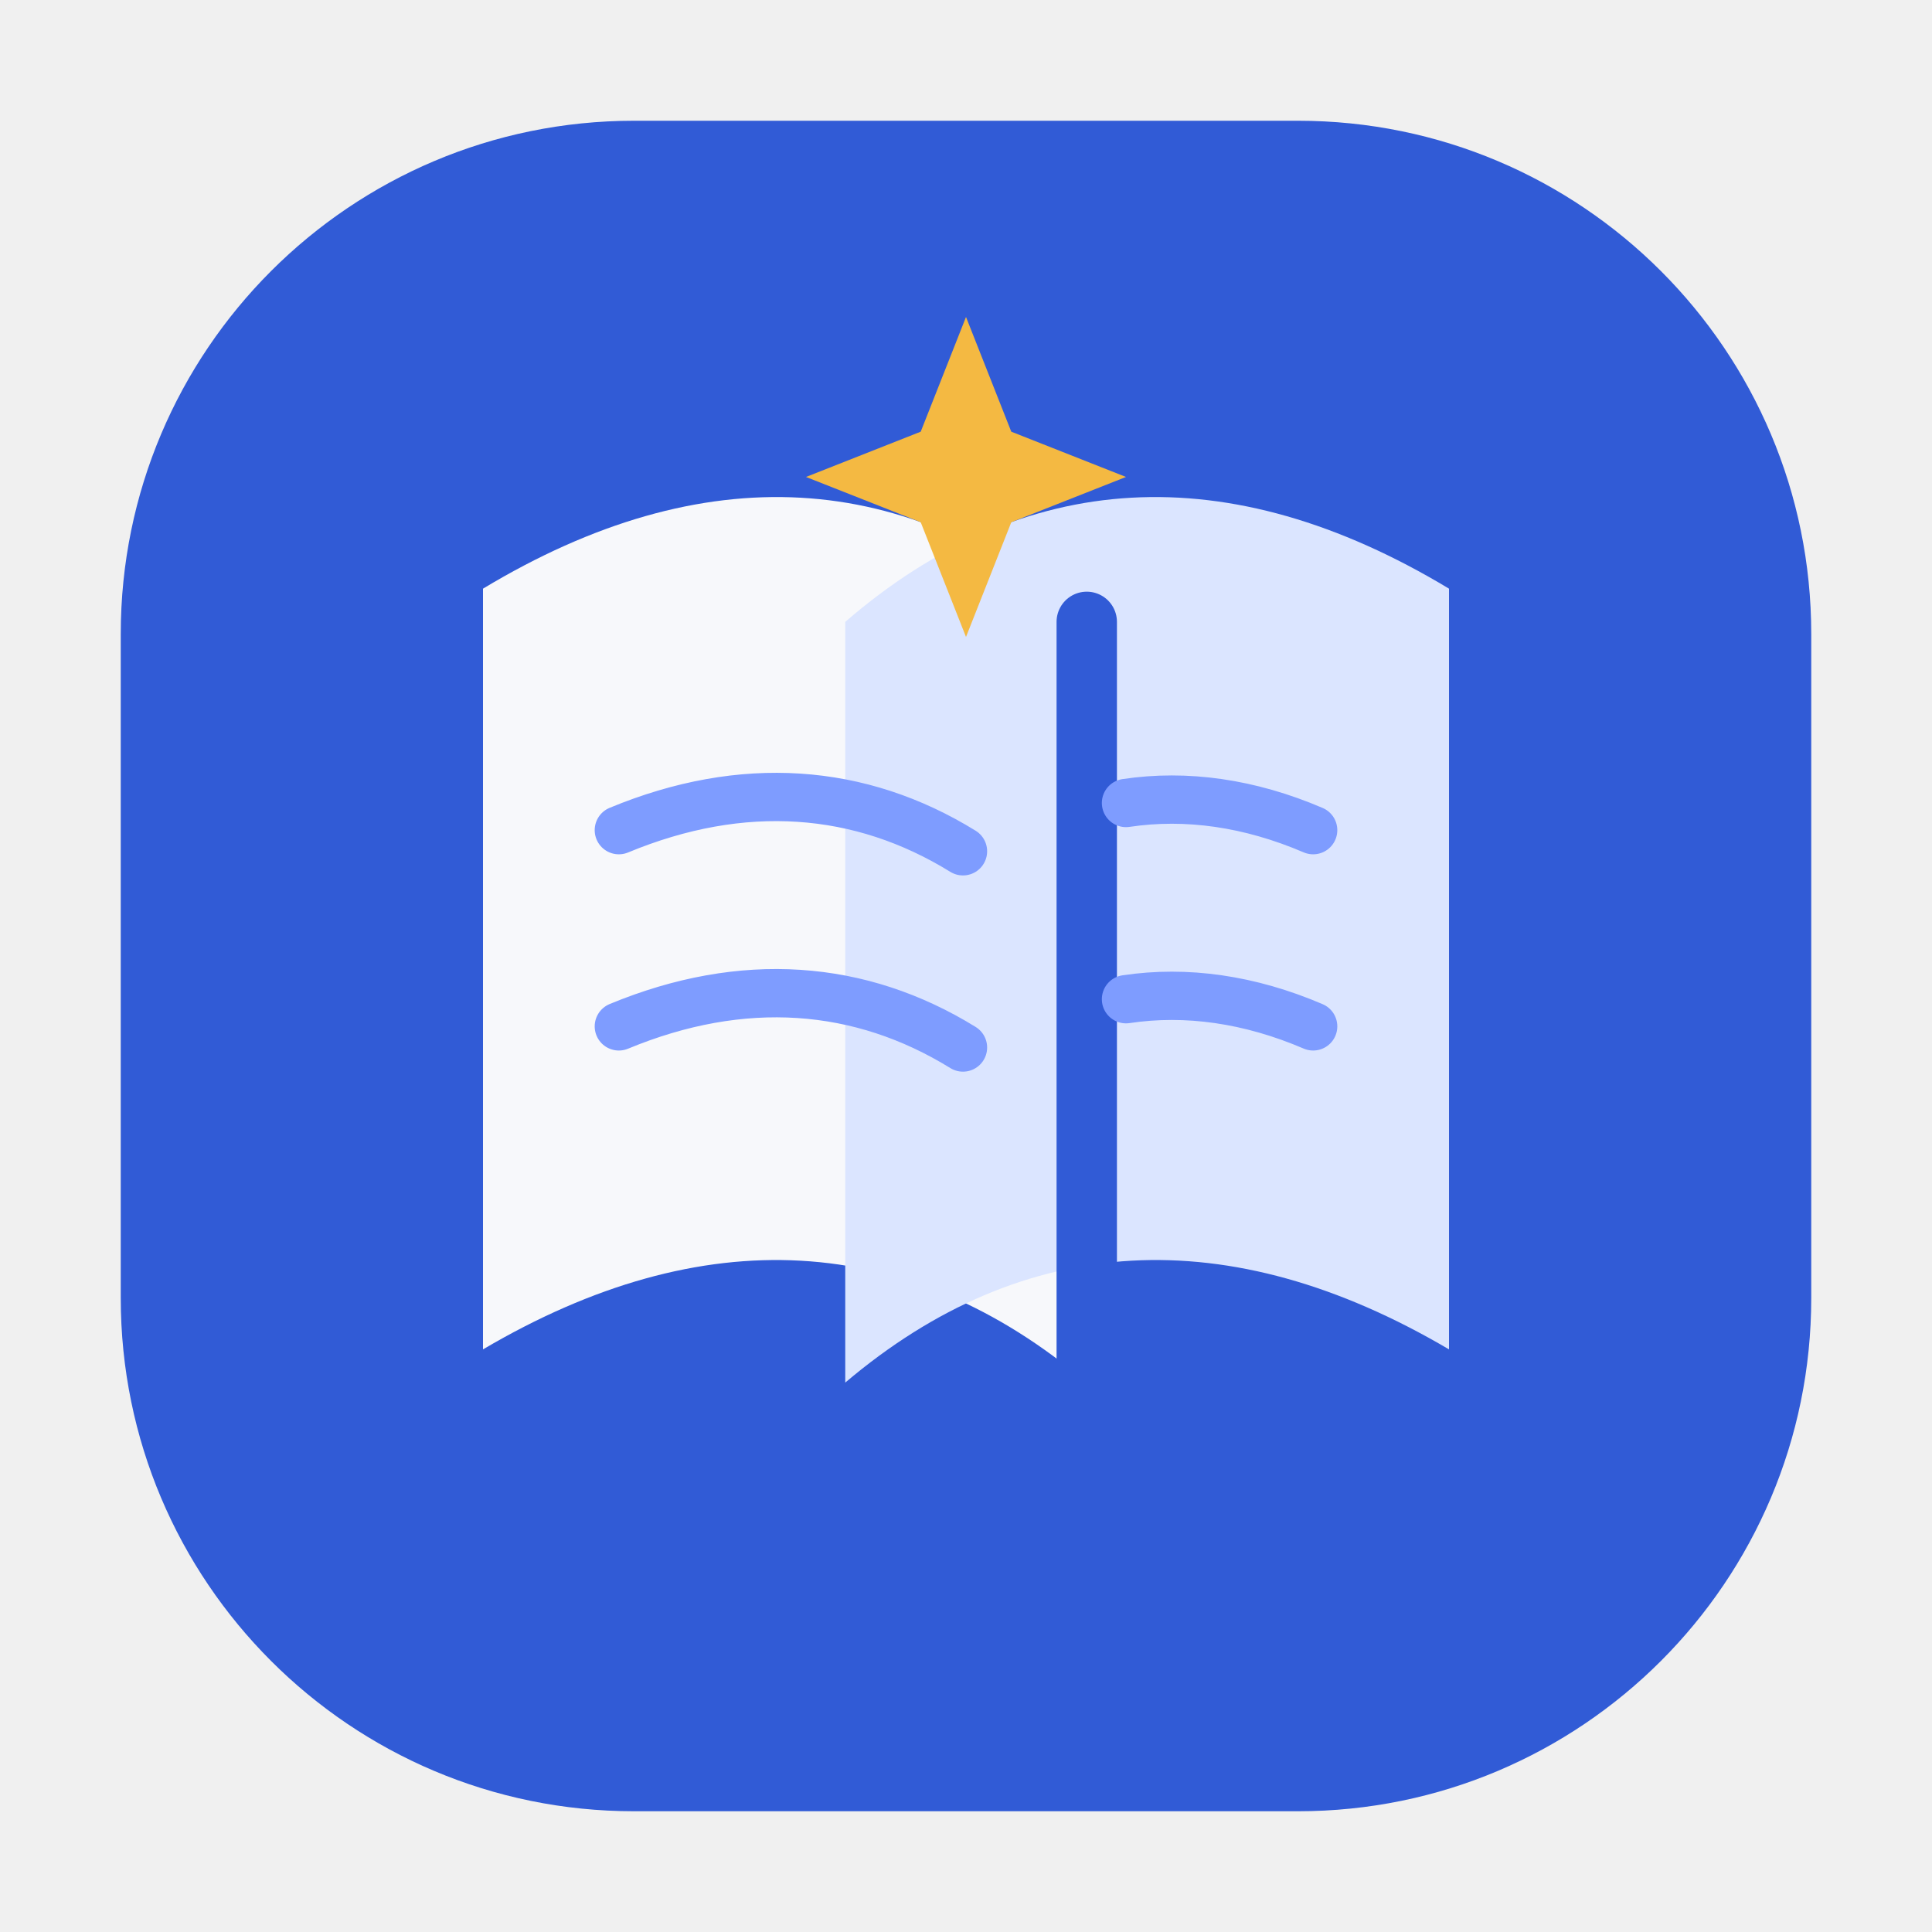
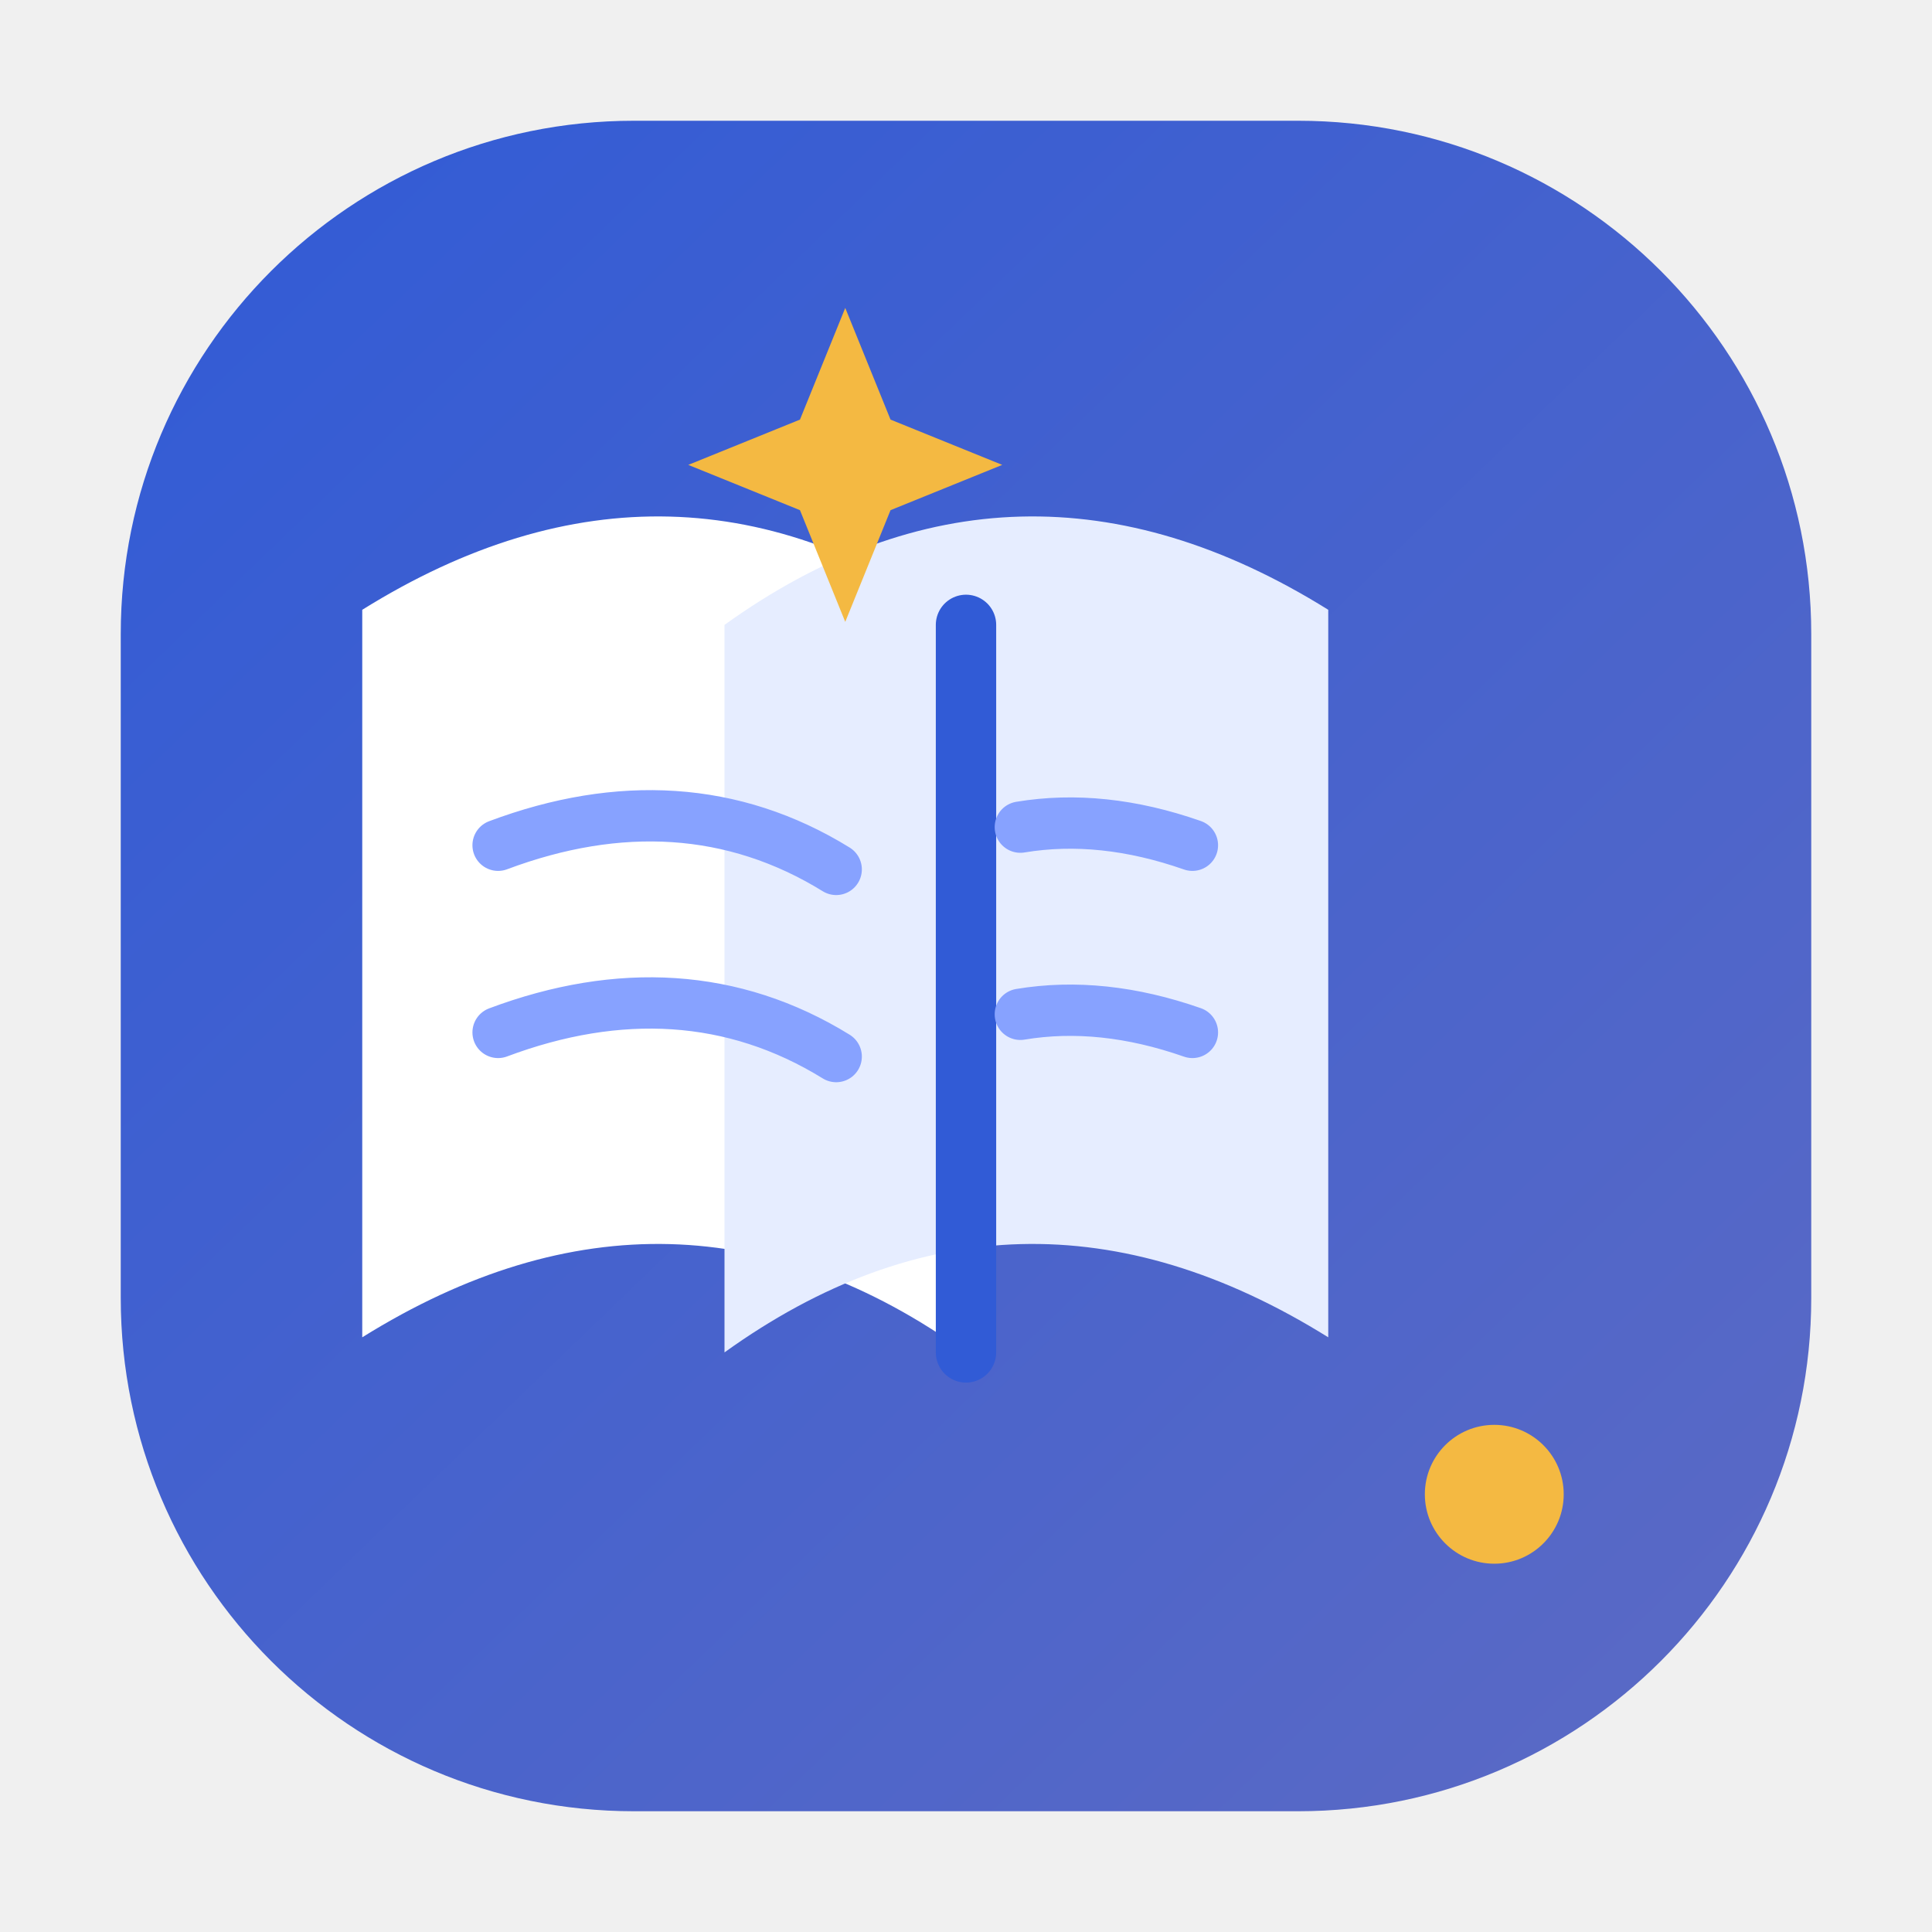
<svg xmlns="http://www.w3.org/2000/svg" width="64" height="64" viewBox="0 0 64 64" role="img" aria-labelledby="title desc">
-   <rect x="4" y="4" width="56" height="56" rx="17" fill="#315bd6" />
-   <path d="M16 19.5c7.3-4.4 14.1-4 20 1.1v25.2c-5.9-5-12.7-5.4-20-1.1V19.5Z" fill="#f7f8fb" />
-   <path d="M48 19.5c-7.3-4.4-14.1-4-20 1.1v25.2c5.9-5 12.7-5.4 20-1.1V19.5Z" fill="#dbe5ff" />
-   <path d="M36 20.6v25.2" fill="none" stroke="#315bd6" stroke-width="2" stroke-linecap="round" />
-   <path d="M20.5 27.5c4.1-1.7 8-1.4 11.4.7M20.5 34c4.1-1.7 8-1.4 11.4.7M43.5 27.5c-2.1-.9-4.2-1.2-6.2-.9M43.5 34c-2.1-.9-4.2-1.2-6.2-.9" fill="none" stroke="#7e9cff" stroke-width="1.6" stroke-linecap="round" />
-   <path d="m32 10.5 1.5 3.8 3.8 1.5-3.8 1.5-1.5 3.8-1.5-3.8-3.8-1.5 3.8-1.5 1.5-3.8Z" fill="#f4b942" />
+   <defs>
+     <linearGradient id="markGradient" x1="5" y1="4" x2="59" y2="60" gradientUnits="userSpaceOnUse">
+       <stop stop-color="#315bd6" />
+       <stop offset="1" stop-color="#5c6ac4" />
+     </linearGradient>
+   </defs>
+   <rect x="4" y="4" width="56" height="56" rx="17" fill="url(#markGradient)" />
+   <path d="M12 20.2c6.9-4.3 13.6-4.1 20 .5v24.1c-6.4-4.6-13.1-4.8-20-.5V20.2Z" fill="#fff" />
+   <path d="M44 20.2c-6.9-4.3-13.6-4.1-20 .5v24.1c6.4-4.6 13.1-4.8 20-.5V20.2Z" fill="#e6edff" />
+   <path d="M32 20.7v24.1" fill="none" stroke="#315bd6" stroke-width="2" stroke-linecap="round" />
+   <path d="M16.5 28c4-1.5 7.8-1.3 11.2.8M16.5 34.2c4-1.5 7.8-1.3 11.2.8M39.5 28c-2-.7-3.9-.9-5.7-.6M39.5 34.2c-2-.7-3.9-.9-5.7-.6" fill="none" stroke="#87a2ff" stroke-width="1.7" stroke-linecap="round" />
+   <path d="m28 10.2 1.5 3.7 3.7 1.5-3.7 1.5-1.5 3.7-1.5-3.7-3.7-1.5 3.7-1.5 1.5-3.7Z" fill="#f4b942" />
+   <circle cx="49.5" cy="49.5" r="2.3" fill="#f4b942" />
</svg>
